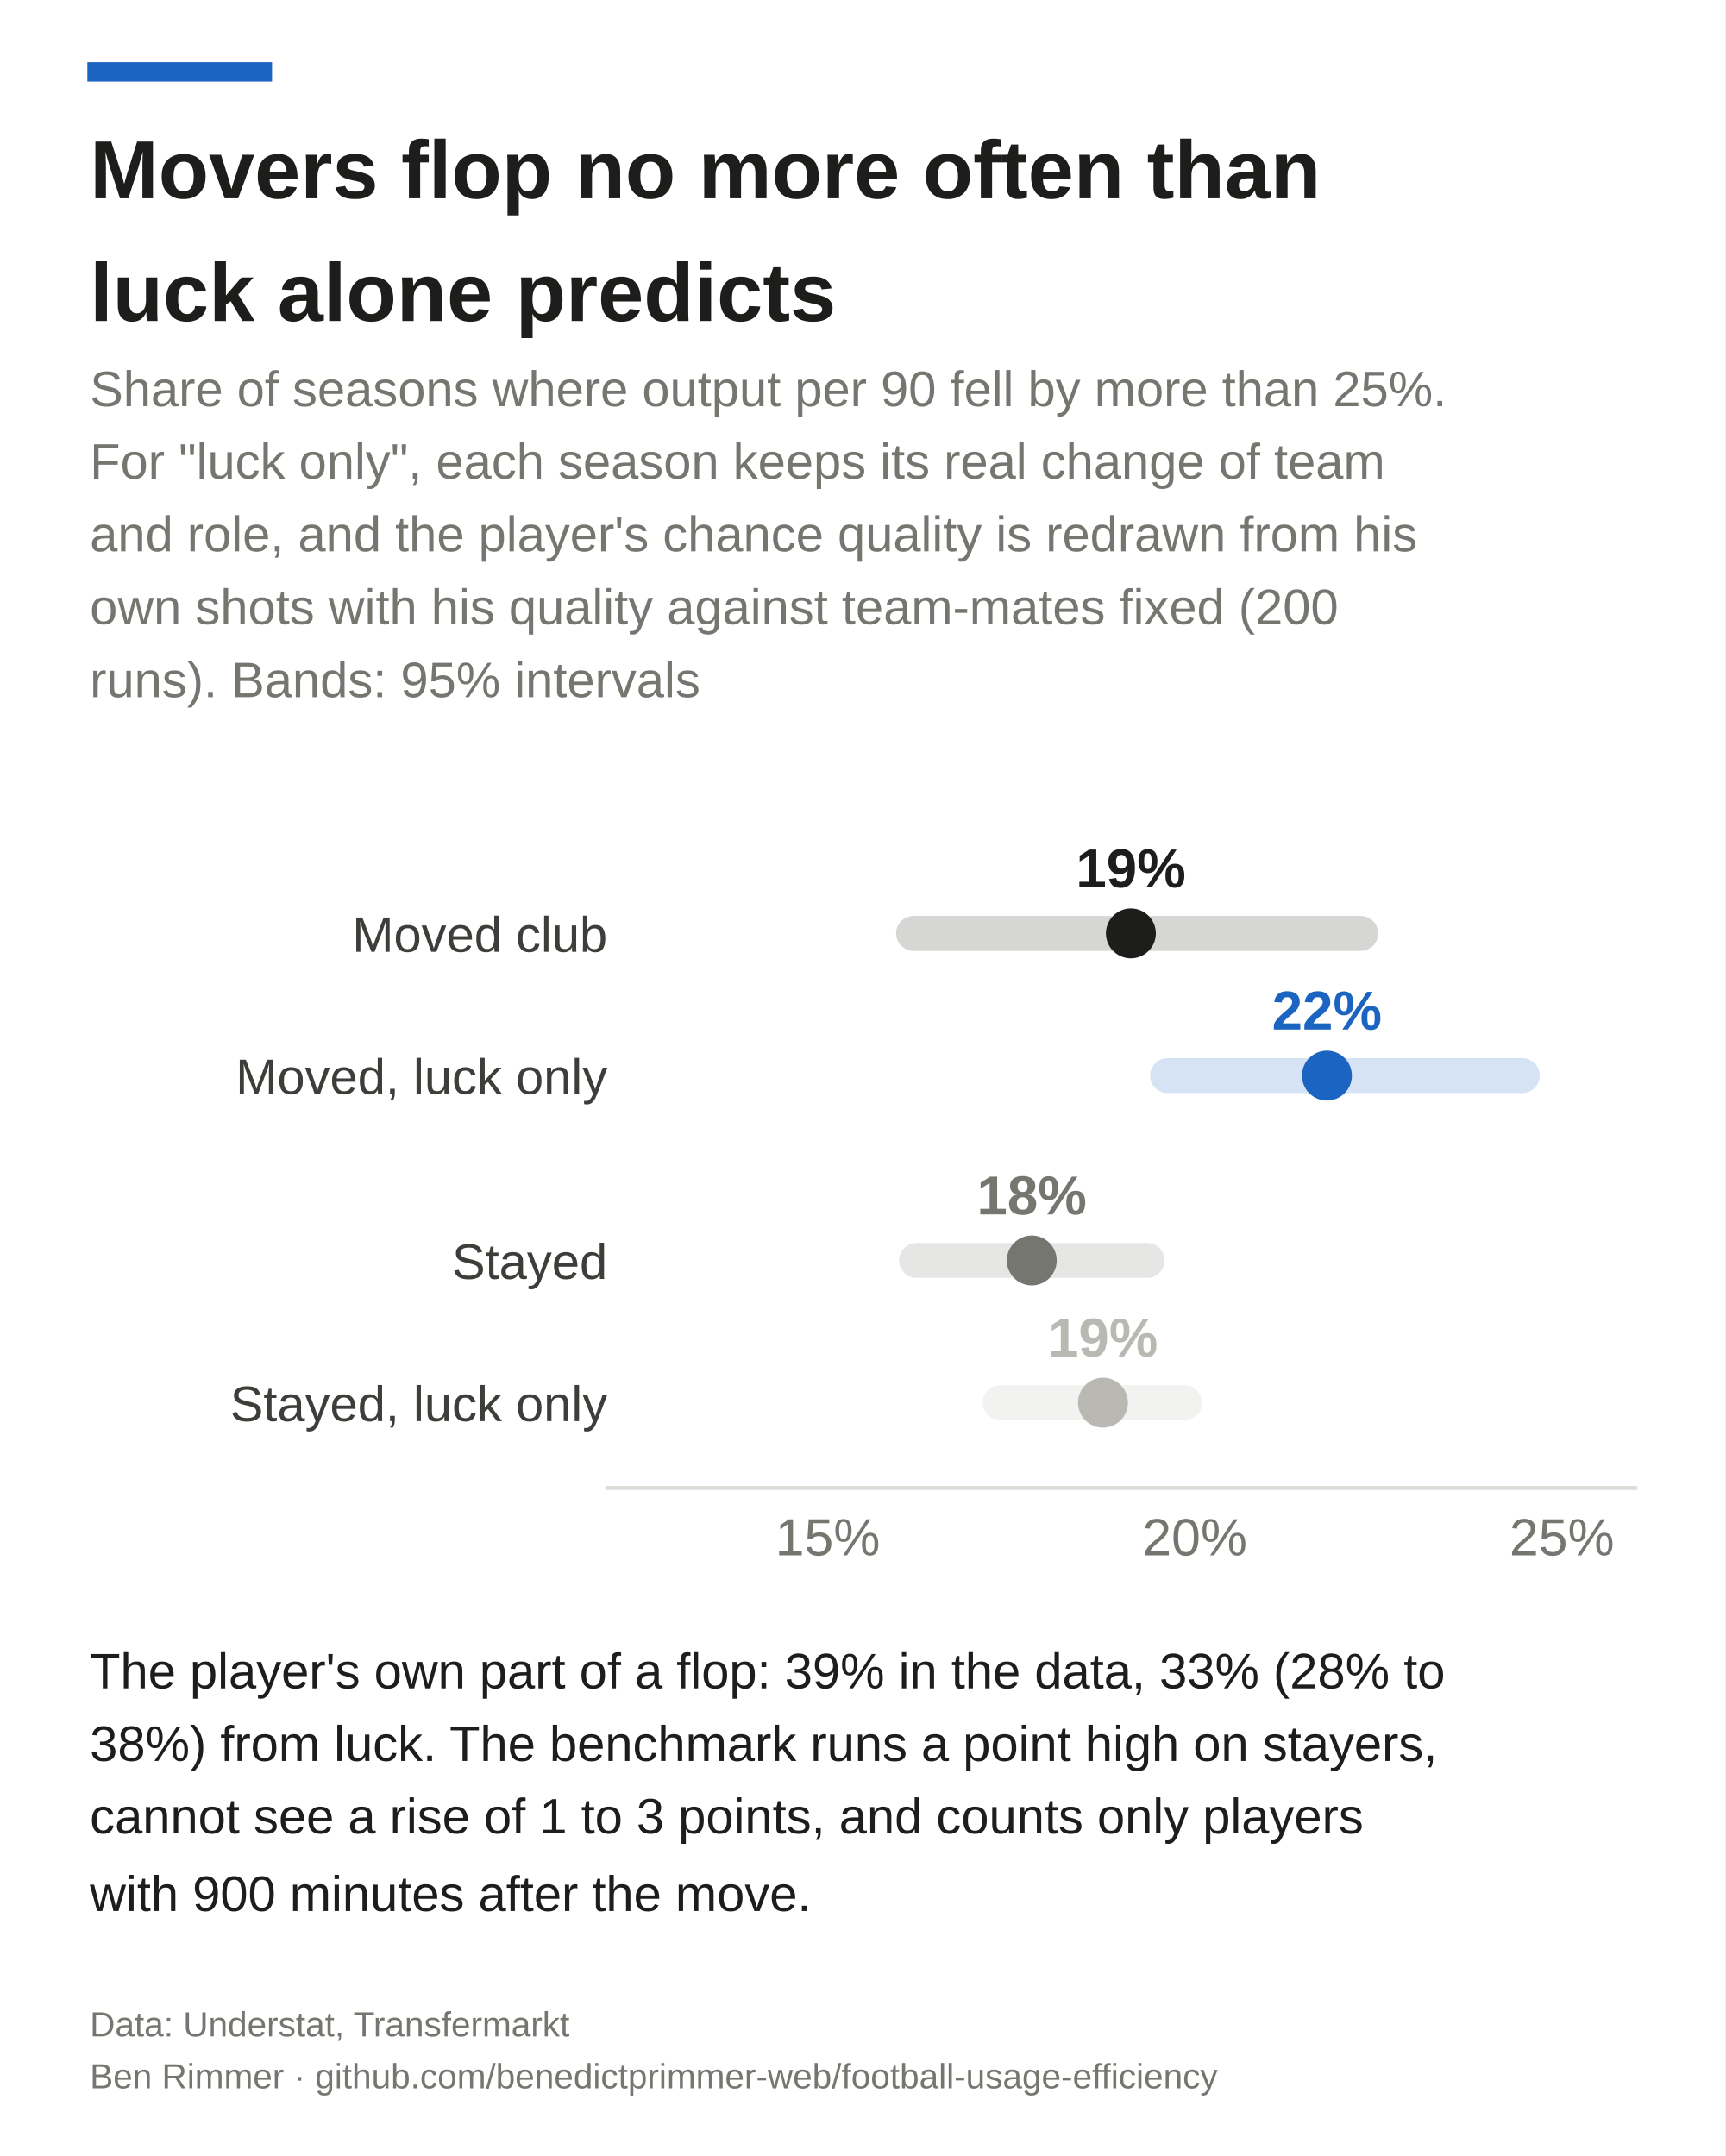
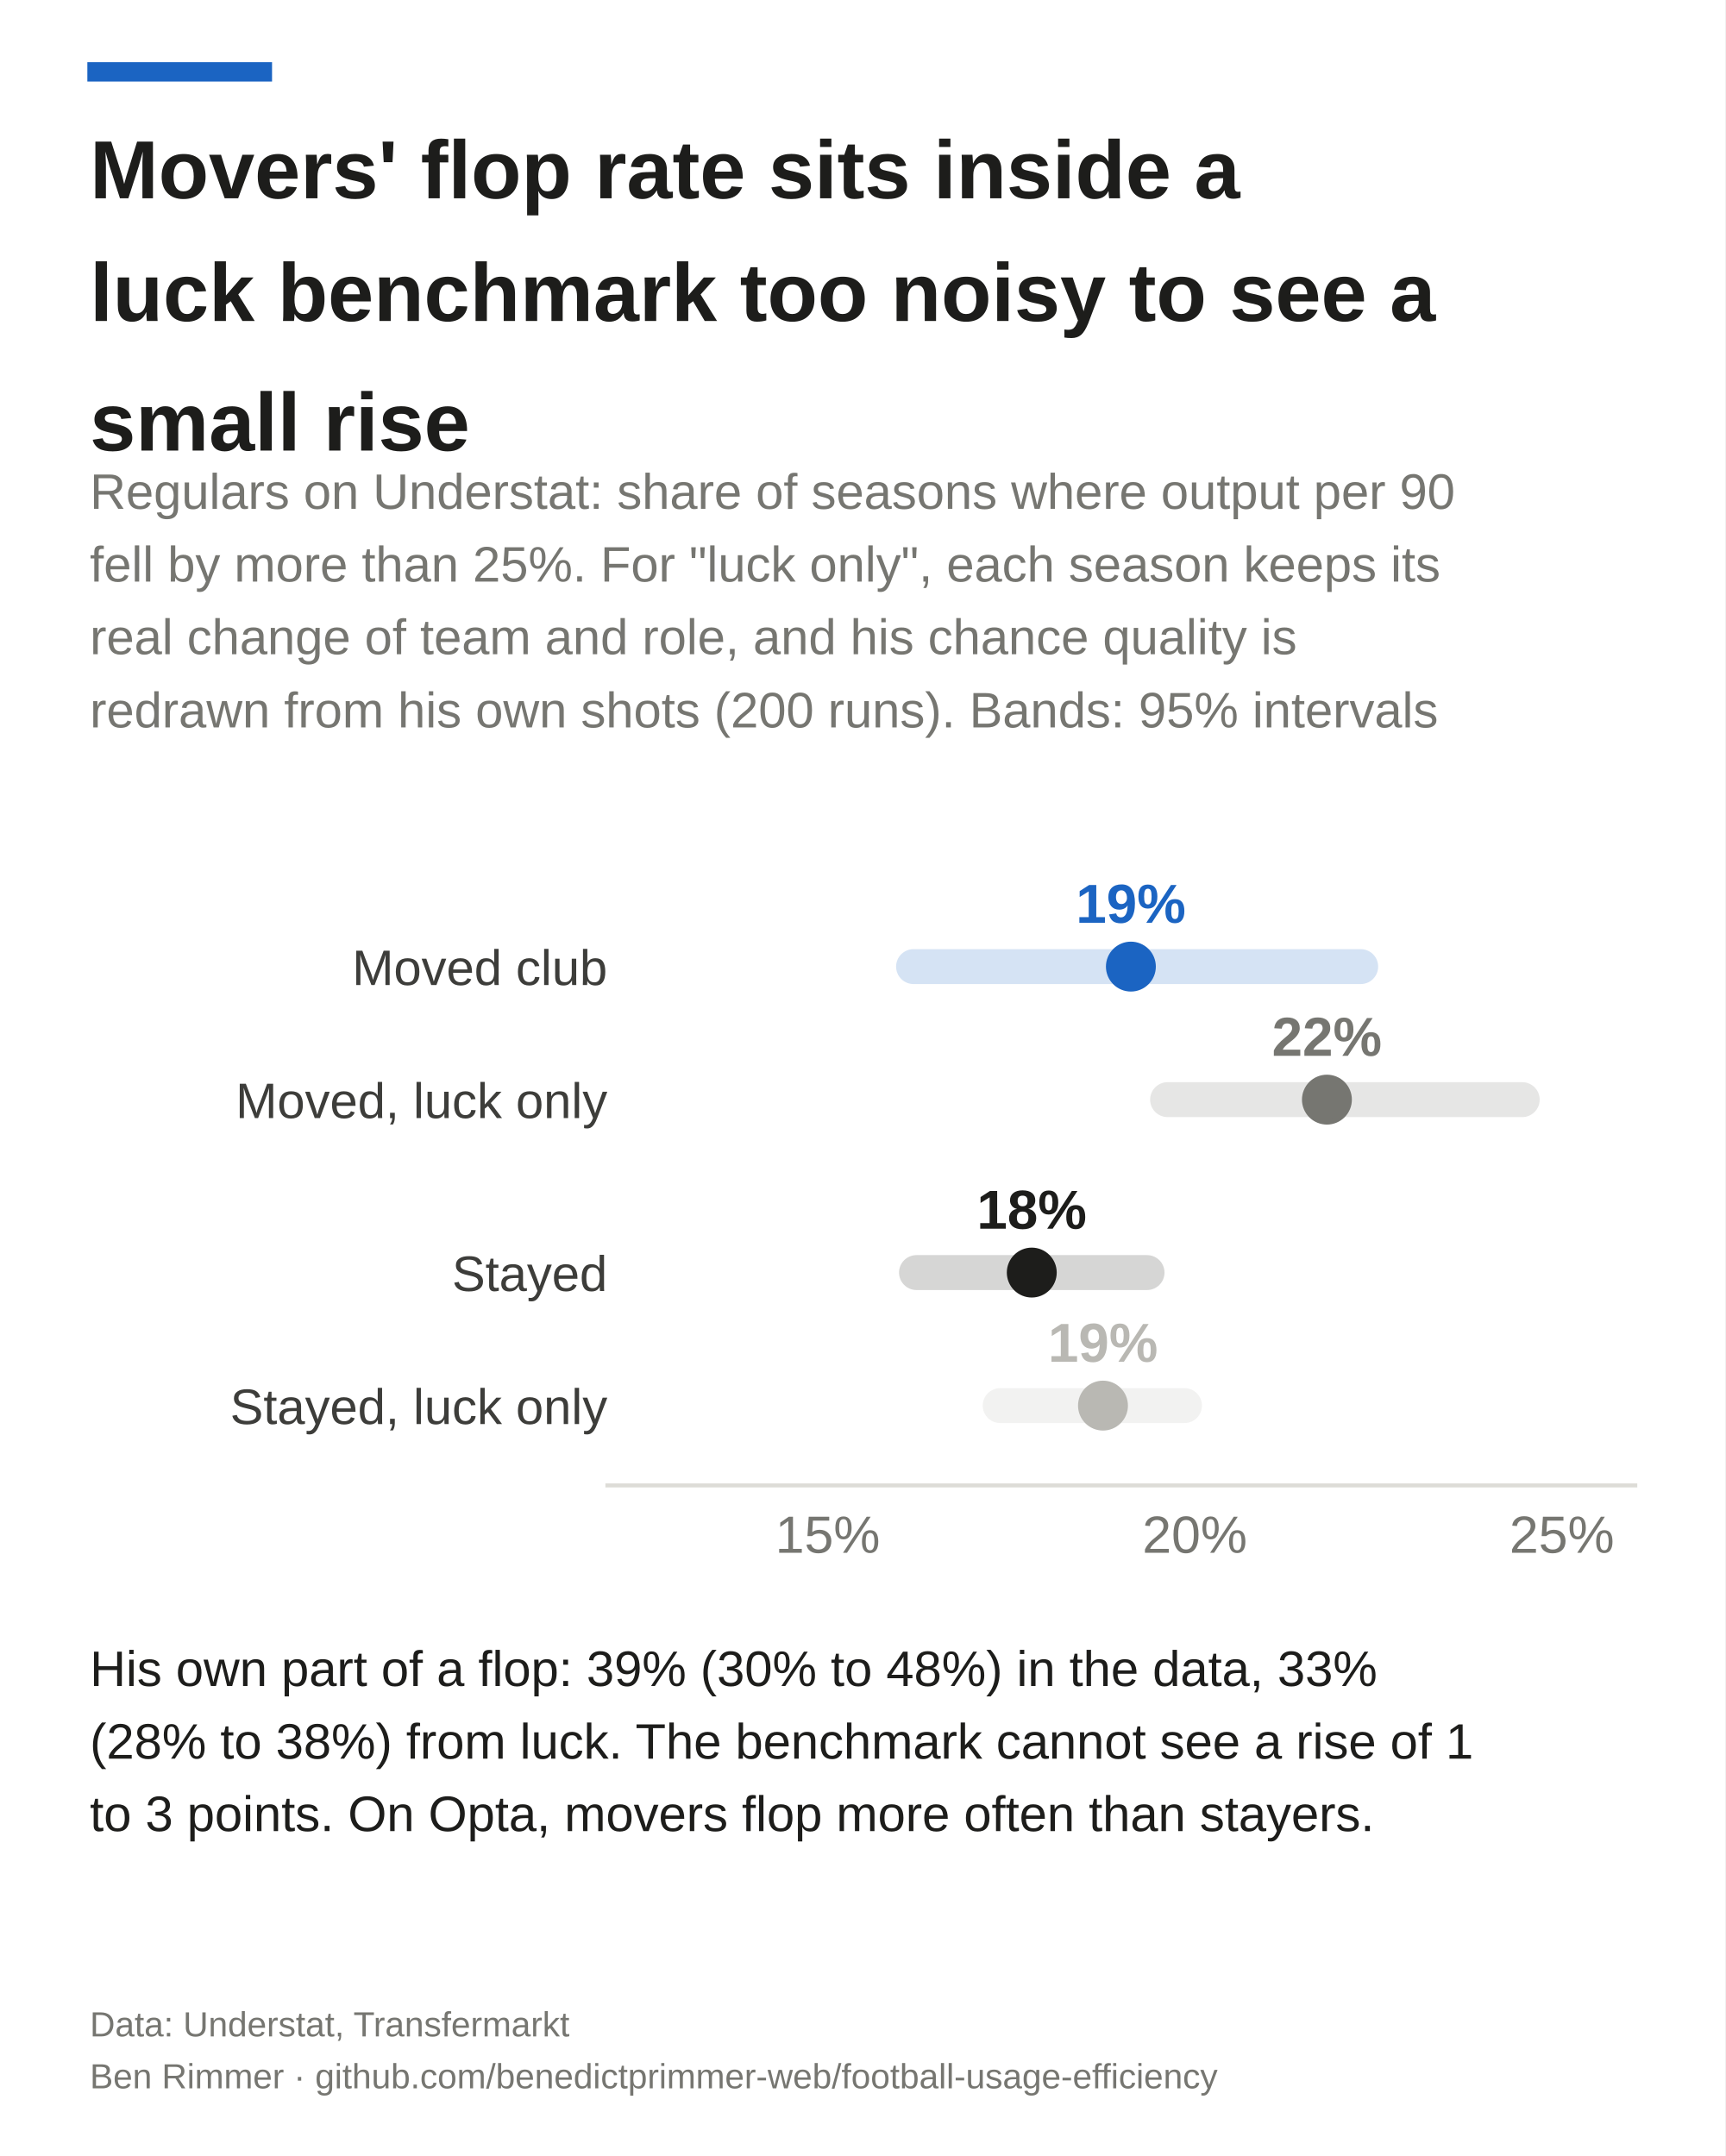
<svg xmlns="http://www.w3.org/2000/svg" xmlns:xlink="http://www.w3.org/1999/xlink" width="345.6pt" height="432pt" viewBox="0 0 345.6 432" version="1.1">
  <defs>
    <style type="text/css">*{stroke-linejoin: round; stroke-linecap: butt}</style>
  </defs>
  <g id="figure_1">
    <g id="patch_1">
      <path d="M 0 432  L 345.6 432  L 345.6 0  L 0 0  z " style="fill: #ffffff" />
    </g>
    <g id="axes_1">
      <g id="patch_2">
-         <path d="M 121.68 298.15  L 327.6 298.15  L 327.6 164.23  L 121.68 164.23  z " style="fill: #ffffff" />
+         <path d="M 121.68 297.635  L 327.6 297.635  L 327.6 172.355  L 121.68 172.355  z " style="fill: #ffffff" />
      </g>
      <g id="matplotlib.axis_1">
        <g id="xtick_1">
          <g id="line2d_1" />
          <g id="text_1">
-             <text style="font-size: 10.5px; font-family: 'Helvetica Neue', 'Arial', 'DejaVu Sans'; text-anchor: middle; fill: #767671" x="165.806" y="311.646" transform="rotate(-0 165.8057 311.646)">15%</text>
+             <text style="font-size: 10.5px; font-family: 'Helvetica Neue', 'Arial', 'DejaVu Sans'; text-anchor: middle; fill: #767671" x="165.806" y="311.131" transform="rotate(-0 165.8057 311.131)">15%</text>
          </g>
        </g>
        <g id="xtick_2">
          <g id="line2d_2" />
          <g id="text_2">
-             <text style="font-size: 10.5px; font-family: 'Helvetica Neue', 'Arial', 'DejaVu Sans'; text-anchor: middle; fill: #767671" x="239.349" y="311.646" transform="rotate(-0 239.3486 311.646)">20%</text>
+             <text style="font-size: 10.5px; font-family: 'Helvetica Neue', 'Arial', 'DejaVu Sans'; text-anchor: middle; fill: #767671" x="239.349" y="311.131" transform="rotate(-0 239.3486 311.131)">20%</text>
          </g>
        </g>
        <g id="xtick_3">
          <g id="line2d_3" />
          <g id="text_3">
-             <text style="font-size: 10.5px; font-family: 'Helvetica Neue', 'Arial', 'DejaVu Sans'; text-anchor: middle; fill: #767671" x="312.891" y="311.646" transform="rotate(-0 312.8914 311.646)">25%</text>
+             <text style="font-size: 10.5px; font-family: 'Helvetica Neue', 'Arial', 'DejaVu Sans'; text-anchor: middle; fill: #767671" x="312.891" y="311.131" transform="rotate(-0 312.8914 311.131)">25%</text>
          </g>
        </g>
      </g>
      <g id="matplotlib.axis_2" />
      <g id="line2d_4">
-         <path d="M 183.015 187.025  L 272.59 187.025  " clip-path="url(#p072f281dc7)" style="fill: none; stroke: #1d1d1b; stroke-opacity: 0.18; stroke-width: 7; stroke-linecap: round" />
+         <path d="M 183.015 193.679  L 272.59 193.679  " clip-path="url(#pbd2b1142de)" style="fill: none; stroke: #1b64c2; stroke-opacity: 0.18; stroke-width: 7; stroke-linecap: round" />
      </g>
      <g id="line2d_5">
        <defs>
-           <path id="m2b6a40e2ac" d="M 0 4.5  C 1.193 4.5 2.338 4.026 3.182 3.182  C 4.026 2.338 4.5 1.193 4.5 0  C 4.5 -1.193 4.026 -2.338 3.182 -3.182  C 2.338 -4.026 1.193 -4.5 0 -4.5  C -1.193 -4.5 -2.338 -4.026 -3.182 -3.182  C -4.026 -2.338 -4.5 -1.193 -4.5 0  C -4.5 1.193 -4.026 2.338 -3.182 3.182  C -2.338 4.026 -1.193 4.5 0 4.5  z " style="stroke: #1d1d1b" />
+           <path id="mde4b343246" d="M 0 4.5  C 1.193 4.5 2.338 4.026 3.182 3.182  C 4.026 2.338 4.5 1.193 4.5 0  C 4.5 -1.193 4.026 -2.338 3.182 -3.182  C 2.338 -4.026 1.193 -4.5 0 -4.5  C -1.193 -4.5 -2.338 -4.026 -3.182 -3.182  C -4.026 -2.338 -4.5 -1.193 -4.5 0  C -4.5 1.193 -4.026 2.338 -3.182 3.182  C -2.338 4.026 -1.193 4.5 0 4.5  z " style="stroke: #1b64c2" />
        </defs>
-         <g clip-path="url(#p072f281dc7)">
-           <use xlink:href="#m2b6a40e2ac" x="226.552" y="187.025" style="fill: #1d1d1b; stroke: #1d1d1b" />
+         <g clip-path="url(#pbd2b1142de)">
+           <use xlink:href="#mde4b343246" x="226.552" y="193.679" style="fill: #1b64c2; stroke: #1b64c2" />
        </g>
      </g>
      <g id="line2d_6">
-         <path d="M 233.906 215.519  L 304.949 215.519  " clip-path="url(#p072f281dc7)" style="fill: none; stroke: #1b64c2; stroke-opacity: 0.18; stroke-width: 7; stroke-linecap: round" />
+         <path d="M 233.906 220.335  L 304.949 220.335  " clip-path="url(#pbd2b1142de)" style="fill: none; stroke: #767671; stroke-opacity: 0.18; stroke-width: 7; stroke-linecap: round" />
      </g>
      <g id="line2d_7">
        <defs>
-           <path id="mde4b343246" d="M 0 4.5  C 1.193 4.5 2.338 4.026 3.182 3.182  C 4.026 2.338 4.5 1.193 4.5 0  C 4.5 -1.193 4.026 -2.338 3.182 -3.182  C 2.338 -4.026 1.193 -4.5 0 -4.5  C -1.193 -4.5 -2.338 -4.026 -3.182 -3.182  C -4.026 -2.338 -4.5 -1.193 -4.5 0  C -4.5 1.193 -4.026 2.338 -3.182 3.182  C -2.338 4.026 -1.193 4.5 0 4.5  z " style="stroke: #1b64c2" />
+           <path id="m902bc59d40" d="M 0 4.5  C 1.193 4.5 2.338 4.026 3.182 3.182  C 4.026 2.338 4.5 1.193 4.5 0  C 4.5 -1.193 4.026 -2.338 3.182 -3.182  C 2.338 -4.026 1.193 -4.5 0 -4.5  C -1.193 -4.5 -2.338 -4.026 -3.182 -3.182  C -4.026 -2.338 -4.5 -1.193 -4.5 0  C -4.5 1.193 -4.026 2.338 -3.182 3.182  C -2.338 4.026 -1.193 4.5 0 4.5  z " style="stroke: #767671" />
        </defs>
-         <g clip-path="url(#p072f281dc7)">
-           <use xlink:href="#mde4b343246" x="265.824" y="215.519" style="fill: #1b64c2; stroke: #1b64c2" />
+         <g clip-path="url(#pbd2b1142de)">
+           <use xlink:href="#m902bc59d40" x="265.824" y="220.335" style="fill: #767671; stroke: #767671" />
        </g>
      </g>
      <g id="line2d_8">
-         <path d="M 183.603 252.56  L 229.788 252.56  " clip-path="url(#p072f281dc7)" style="fill: none; stroke: #767671; stroke-opacity: 0.18; stroke-width: 7; stroke-linecap: round" />
+         <path d="M 183.603 254.986  L 229.788 254.986  " clip-path="url(#pbd2b1142de)" style="fill: none; stroke: #1d1d1b; stroke-opacity: 0.18; stroke-width: 7; stroke-linecap: round" />
      </g>
      <g id="line2d_9">
        <defs>
-           <path id="m902bc59d40" d="M 0 4.5  C 1.193 4.5 2.338 4.026 3.182 3.182  C 4.026 2.338 4.5 1.193 4.5 0  C 4.5 -1.193 4.026 -2.338 3.182 -3.182  C 2.338 -4.026 1.193 -4.5 0 -4.5  C -1.193 -4.5 -2.338 -4.026 -3.182 -3.182  C -4.026 -2.338 -4.5 -1.193 -4.5 0  C -4.5 1.193 -4.026 2.338 -3.182 3.182  C -2.338 4.026 -1.193 4.5 0 4.5  z " style="stroke: #767671" />
+           <path id="m2b6a40e2ac" d="M 0 4.5  C 1.193 4.5 2.338 4.026 3.182 3.182  C 4.026 2.338 4.5 1.193 4.5 0  C 4.5 -1.193 4.026 -2.338 3.182 -3.182  C 2.338 -4.026 1.193 -4.5 0 -4.5  C -1.193 -4.5 -2.338 -4.026 -3.182 -3.182  C -4.026 -2.338 -4.5 -1.193 -4.5 0  C -4.5 1.193 -4.026 2.338 -3.182 3.182  C -2.338 4.026 -1.193 4.5 0 4.5  z " style="stroke: #1d1d1b" />
        </defs>
-         <g clip-path="url(#p072f281dc7)">
-           <use xlink:href="#m902bc59d40" x="206.696" y="252.56" style="fill: #767671; stroke: #767671" />
+         <g clip-path="url(#pbd2b1142de)">
+           <use xlink:href="#m2b6a40e2ac" x="206.696" y="254.986" style="fill: #1d1d1b; stroke: #1d1d1b" />
        </g>
      </g>
      <g id="line2d_10">
-         <path d="M 200.371 281.054  L 237.289 281.054  " clip-path="url(#p072f281dc7)" style="fill: none; stroke: #b9b8b3; stroke-opacity: 0.18; stroke-width: 7; stroke-linecap: round" />
+         <path d="M 200.371 281.642  L 237.289 281.642  " clip-path="url(#pbd2b1142de)" style="fill: none; stroke: #b9b8b3; stroke-opacity: 0.18; stroke-width: 7; stroke-linecap: round" />
      </g>
      <g id="line2d_11">
        <defs>
          <path id="m57bad921ab" d="M 0 4.5  C 1.193 4.5 2.338 4.026 3.182 3.182  C 4.026 2.338 4.5 1.193 4.5 0  C 4.5 -1.193 4.026 -2.338 3.182 -3.182  C 2.338 -4.026 1.193 -4.5 0 -4.5  C -1.193 -4.5 -2.338 -4.026 -3.182 -3.182  C -4.026 -2.338 -4.5 -1.193 -4.5 0  C -4.5 1.193 -4.026 2.338 -3.182 3.182  C -2.338 4.026 -1.193 4.5 0 4.5  z " style="stroke: #b9b8b3" />
        </defs>
-         <g clip-path="url(#p072f281dc7)">
-           <use xlink:href="#m57bad921ab" x="220.963" y="281.054" style="fill: #b9b8b3; stroke: #b9b8b3" />
+         <g clip-path="url(#pbd2b1142de)">
+           <use xlink:href="#m57bad921ab" x="220.963" y="281.642" style="fill: #b9b8b3; stroke: #b9b8b3" />
        </g>
      </g>
      <g id="patch_3">
-         <path d="M 121.68 298.15  L 327.6 298.15  " style="fill: none; stroke: #dddcd7; stroke-width: 0.8; stroke-linejoin: miter; stroke-linecap: square" />
+         <path d="M 121.68 297.635  L 327.6 297.635  " style="fill: none; stroke: #dddcd7; stroke-width: 0.8; stroke-linejoin: miter; stroke-linecap: square" />
      </g>
      <g id="text_4">
-         <text style="font-weight: 700; font-size: 11px; font-family: 'Helvetica Neue', 'Arial', 'DejaVu Sans'; text-anchor: middle; fill: #1d1d1b" x="226.552" y="177.799" transform="rotate(-0 226.5521 177.7994)">19%</text>
+         <text style="font-weight: 700; font-size: 11px; font-family: 'Helvetica Neue', 'Arial', 'DejaVu Sans'; text-anchor: middle; fill: #1b64c2" x="226.552" y="184.895" transform="rotate(-0 226.5521 184.895)">19%</text>
      </g>
      <g id="text_5">
-         <text style="font-size: 10px; font-family: 'Helvetica Neue', 'Arial', 'DejaVu Sans'; text-anchor: end; fill: #3d3d3a" x="121.68" y="190.72" transform="rotate(-0 121.68 190.7199)">Moved club  </text>
+         <text style="font-size: 10px; font-family: 'Helvetica Neue', 'Arial', 'DejaVu Sans'; text-anchor: end; fill: #3d3d3a" x="121.68" y="197.374" transform="rotate(-0 121.68 197.3743)">Moved club  </text>
      </g>
      <g id="text_6">
-         <text style="font-weight: 700; font-size: 11px; font-family: 'Helvetica Neue', 'Arial', 'DejaVu Sans'; text-anchor: middle; fill: #1b64c2" x="265.824" y="206.293" transform="rotate(-0 265.824 206.293)">22%</text>
+         <text style="font-weight: 700; font-size: 11px; font-family: 'Helvetica Neue', 'Arial', 'DejaVu Sans'; text-anchor: middle; fill: #767671" x="265.824" y="211.55" transform="rotate(-0 265.824 211.5503)">22%</text>
      </g>
      <g id="text_7">
-         <text style="font-size: 10px; font-family: 'Helvetica Neue', 'Arial', 'DejaVu Sans'; text-anchor: end; fill: #3d3d3a" x="121.68" y="219.214" transform="rotate(-0 121.68 219.2135)">Moved, luck only  </text>
+         <text style="font-size: 10px; font-family: 'Helvetica Neue', 'Arial', 'DejaVu Sans'; text-anchor: end; fill: #3d3d3a" x="121.68" y="224.03" transform="rotate(-0 121.68 224.0296)">Moved, luck only  </text>
      </g>
      <g id="text_8">
-         <text style="font-weight: 700; font-size: 11px; font-family: 'Helvetica Neue', 'Arial', 'DejaVu Sans'; text-anchor: middle; fill: #767671" x="206.696" y="243.335" transform="rotate(-0 206.6955 243.3347)">18%</text>
+         <text style="font-weight: 700; font-size: 11px; font-family: 'Helvetica Neue', 'Arial', 'DejaVu Sans'; text-anchor: middle; fill: #1d1d1b" x="206.696" y="246.202" transform="rotate(-0 206.6955 246.2022)">18%</text>
      </g>
      <g id="text_9">
-         <text style="font-size: 10px; font-family: 'Helvetica Neue', 'Arial', 'DejaVu Sans'; text-anchor: end; fill: #3d3d3a" x="121.68" y="256.255" transform="rotate(-0 121.68 256.2552)">Stayed  </text>
+         <text style="font-size: 10px; font-family: 'Helvetica Neue', 'Arial', 'DejaVu Sans'; text-anchor: end; fill: #3d3d3a" x="121.68" y="258.681" transform="rotate(-0 121.68 258.6815)">Stayed  </text>
      </g>
      <g id="text_10">
-         <text style="font-weight: 700; font-size: 11px; font-family: 'Helvetica Neue', 'Arial', 'DejaVu Sans'; text-anchor: middle; fill: #b9b8b3" x="220.963" y="271.828" transform="rotate(-0 220.9629 271.8284)">19%</text>
+         <text style="font-weight: 700; font-size: 11px; font-family: 'Helvetica Neue', 'Arial', 'DejaVu Sans'; text-anchor: middle; fill: #b9b8b3" x="220.963" y="272.858" transform="rotate(-0 220.9629 272.8575)">19%</text>
      </g>
      <g id="text_11">
-         <text style="font-size: 10px; font-family: 'Helvetica Neue', 'Arial', 'DejaVu Sans'; text-anchor: end; fill: #3d3d3a" x="121.68" y="284.749" transform="rotate(-0 121.68 284.7488)">Stayed, luck only  </text>
+         <text style="font-size: 10px; font-family: 'Helvetica Neue', 'Arial', 'DejaVu Sans'; text-anchor: end; fill: #3d3d3a" x="121.68" y="285.337" transform="rotate(-0 121.68 285.3368)">Stayed, luck only  </text>
      </g>
    </g>
    <g id="patch_4">
      <path d="M 18 15.84  L 54 15.84  L 54 12.96  L 18 12.96  z " style="fill: #1b64c2; stroke: #1b64c2; stroke-linejoin: miter" />
    </g>
    <g id="text_12">
-       <text style="font-weight: 700; font-size: 16.5px; font-family: 'Helvetica Neue', 'Arial', 'DejaVu Sans'; fill: #1d1d1b" transform="translate(18 39.73078)">Movers flop no more often than</text>
-       <text style="font-weight: 700; font-size: 16.5px; font-family: 'Helvetica Neue', 'Arial', 'DejaVu Sans'; fill: #1d1d1b" transform="translate(18 64.31578)">luck alone predicts</text>
+       <text style="font-weight: 700; font-size: 16.5px; font-family: 'Helvetica Neue', 'Arial', 'DejaVu Sans'; fill: #1d1d1b" transform="translate(18 39.73078)">Movers' flop rate sits inside a</text>
+       <text style="font-weight: 700; font-size: 16.5px; font-family: 'Helvetica Neue', 'Arial', 'DejaVu Sans'; fill: #1d1d1b" transform="translate(18 64.31578)">luck benchmark too noisy to see a</text>
+       <text style="font-weight: 700; font-size: 16.5px; font-family: 'Helvetica Neue', 'Arial', 'DejaVu Sans'; fill: #1d1d1b" transform="translate(18 90.28652)">small rise</text>
    </g>
    <g id="text_13">
-       <text style="font-size: 10px; font-family: 'Helvetica Neue', 'Arial', 'DejaVu Sans'; fill: #767671" transform="translate(18 81.39078)">Share of seasons where output per 90 fell by more than 25%.</text>
-       <text style="font-size: 10px; font-family: 'Helvetica Neue', 'Arial', 'DejaVu Sans'; fill: #767671" transform="translate(18 95.89859)">For "luck only", each season keeps its real change of team</text>
-       <text style="font-size: 10px; font-family: 'Helvetica Neue', 'Arial', 'DejaVu Sans'; fill: #767671" transform="translate(18 110.4712)">and role, and the player's chance quality is redrawn from his</text>
-       <text style="font-size: 10px; font-family: 'Helvetica Neue', 'Arial', 'DejaVu Sans'; fill: #767671" transform="translate(18 125.0681)">own shots with his quality against team-mates fixed (200</text>
-       <text style="font-size: 10px; font-family: 'Helvetica Neue', 'Arial', 'DejaVu Sans'; fill: #767671" transform="translate(18 139.6908)">runs). Bands: 95% intervals</text>
+       <text style="font-size: 10px; font-family: 'Helvetica Neue', 'Arial', 'DejaVu Sans'; fill: #767671" transform="translate(18 101.9611)">Regulars on Understat: share of seasons where output per 90</text>
+       <text style="font-size: 10px; font-family: 'Helvetica Neue', 'Arial', 'DejaVu Sans'; fill: #767671" transform="translate(18 116.5337)">fell by more than 25%. For "luck only", each season keeps its</text>
+       <text style="font-size: 10px; font-family: 'Helvetica Neue', 'Arial', 'DejaVu Sans'; fill: #767671" transform="translate(18 131.0861)">real change of team and role, and his chance quality is</text>
+       <text style="font-size: 10px; font-family: 'Helvetica Neue', 'Arial', 'DejaVu Sans'; fill: #767671" transform="translate(18 145.7533)">redrawn from his own shots (200 runs). Bands: 95% intervals</text>
    </g>
    <g id="text_14">
      <text style="font-size: 7px; font-family: 'Helvetica Neue', 'Arial', 'DejaVu Sans'; fill: #767671" transform="translate(18 408.0341)">Data: Understat, Transfermarkt</text>
      <text style="font-size: 7px; font-family: 'Helvetica Neue', 'Arial', 'DejaVu Sans'; fill: #767671" transform="translate(18 418.4458)">Ben Rimmer · github.com/benedictprimmer-web/football-usage-efficiency</text>
    </g>
    <g id="text_15">
-       <text style="font-size: 10px; font-family: 'Helvetica Neue', 'Arial', 'DejaVu Sans'; fill: #1d1d1b" transform="translate(18 338.2908)">The player's own part of a flop: 39% in the data, 33% (28% to</text>
-       <text style="font-size: 10px; font-family: 'Helvetica Neue', 'Arial', 'DejaVu Sans'; fill: #1d1d1b" transform="translate(18 352.8431)">38%) from luck. The benchmark runs a point high on stayers,</text>
-       <text style="font-size: 10px; font-family: 'Helvetica Neue', 'Arial', 'DejaVu Sans'; fill: #1d1d1b" transform="translate(18 367.3712)">cannot see a rise of 1 to 3 points, and counts only players</text>
-       <text style="font-size: 10px; font-family: 'Helvetica Neue', 'Arial', 'DejaVu Sans'; fill: #1d1d1b" transform="translate(18 382.9142)">with 900 minutes after the move.</text>
+       <text style="font-size: 10px; font-family: 'Helvetica Neue', 'Arial', 'DejaVu Sans'; fill: #1d1d1b" transform="translate(18 337.8258)">His own part of a flop: 39% (30% to 48%) in the data, 33%</text>
+       <text style="font-size: 10px; font-family: 'Helvetica Neue', 'Arial', 'DejaVu Sans'; fill: #1d1d1b" transform="translate(18 352.3883)">(28% to 38%) from luck. The benchmark cannot see a rise of 1</text>
+       <text style="font-size: 10px; font-family: 'Helvetica Neue', 'Arial', 'DejaVu Sans'; fill: #1d1d1b" transform="translate(18 366.9008)">to 3 points. On Opta, movers flop more often than stayers.</text>
    </g>
  </g>
  <defs>
-     <clipPath id="p072f281dc7">
-       <rect x="121.68" y="164.23" width="205.92" height="133.92" />
+     <clipPath id="pbd2b1142de">
+       <rect x="121.68" y="172.355" width="205.92" height="125.28" />
    </clipPath>
  </defs>
</svg>
